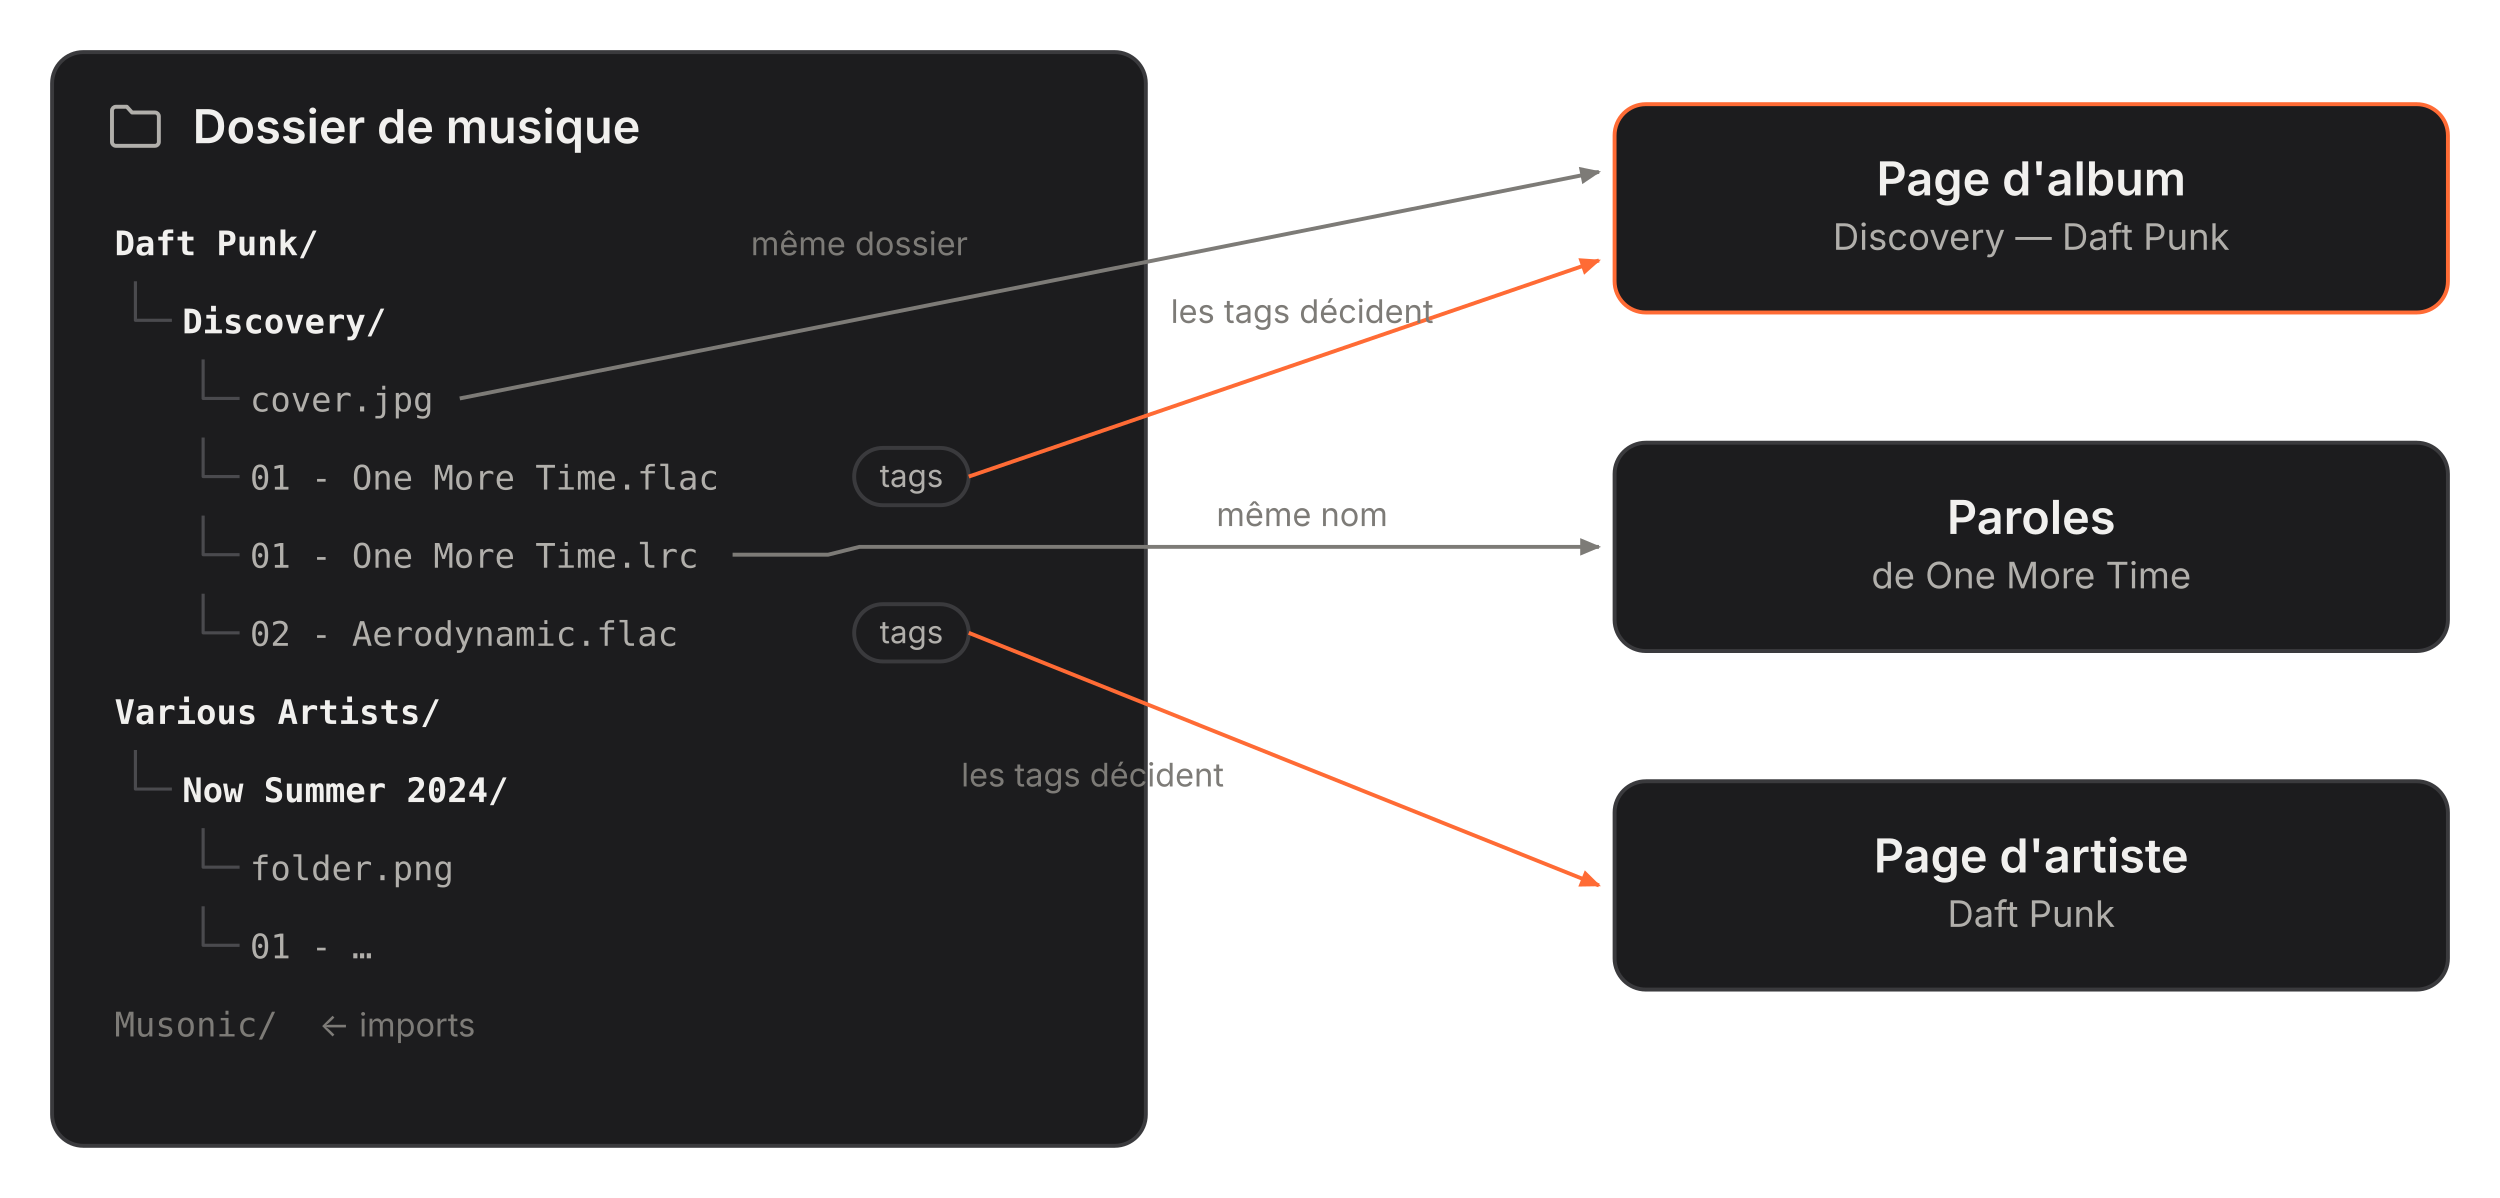
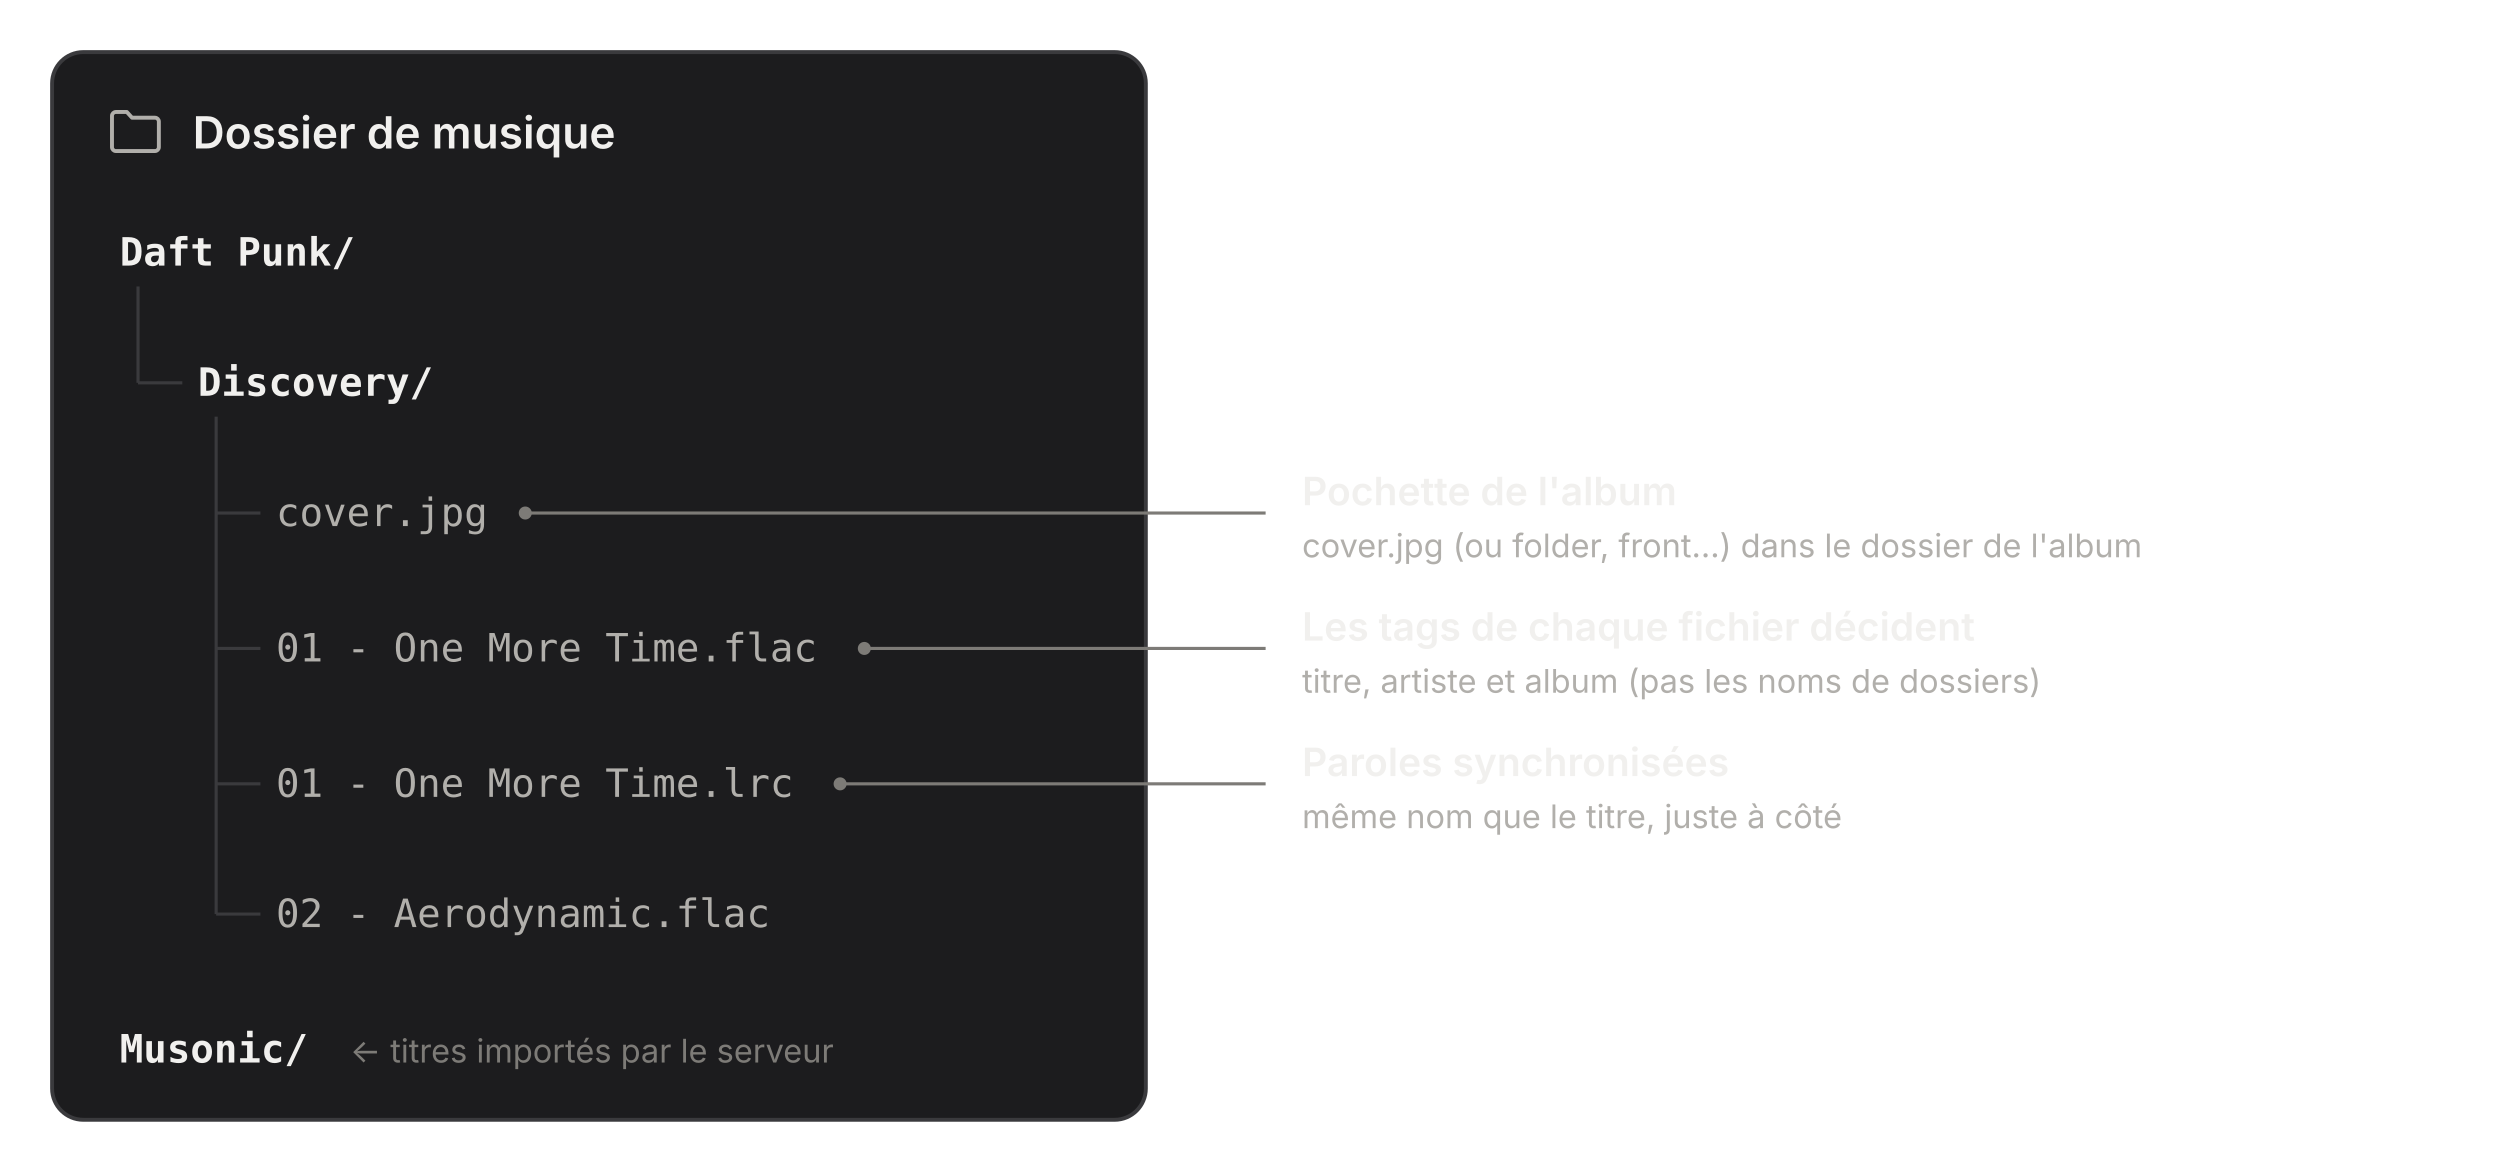
- <svg xmlns="http://www.w3.org/2000/svg" viewBox="0 0 960 460" role="img" aria-labelledby="t d">
+ <svg xmlns="http://www.w3.org/2000/svg" viewBox="0 0 960 450" role="img" aria-labelledby="t d">
  <defs>
    <marker id="ahg" viewBox="0 0 10 10" refX="9" refY="5" markerWidth="8" markerHeight="8" markerUnits="userSpaceOnUse" orient="auto">
      <path d="M0 0.8 L10 5 L0 9.2 Z" fill="#7D7B77" />
    </marker>
    <marker id="aho" viewBox="0 0 10 10" refX="9" refY="5" markerWidth="8" markerHeight="8" markerUnits="userSpaceOnUse" orient="auto">
      <path d="M0 0.8 L10 5 L0 9.2 Z" fill="#FF6B35" />
    </marker>
    <marker id="asg" viewBox="0 0 10 10" refX="1" refY="5" markerWidth="8" markerHeight="8" markerUnits="userSpaceOnUse" orient="auto">
      <path d="M10 0.8 L0 5 L10 9.2 Z" fill="#7D7B77" />
    </marker>
    <marker id="aso" viewBox="0 0 10 10" refX="1" refY="5" markerWidth="8" markerHeight="8" markerUnits="userSpaceOnUse" orient="auto">
      <path d="M10 0.8 L0 5 L10 9.2 Z" fill="#FF6B35" />
    </marker>
  </defs>
-   <rect x="20" y="20" width="420" height="420" rx="12" fill="#1C1C1E" stroke="#3A3A3D" stroke-width="1.5" />
-   <g transform="translate(40 36) scale(1)" fill="none" stroke="#B1AFAB" stroke-width="1.5" stroke-linecap="round" stroke-linejoin="round">
+   <rect x="20" y="20" width="420" height="410" rx="12" fill="#1C1C1E" stroke="#3A3A3D" stroke-width="1.5" />
+   <g transform="translate(40 38) scale(1)" fill="none" stroke="#B1AFAB" stroke-width="1.5" stroke-linecap="round" stroke-linejoin="round">
    <path d="M3 6.5a1.5 1.5 0 0 1 1.5-1.5h4.2l2 2.2h8.8A1.5 1.5 0 0 1 21 8.7v9.8a1.5 1.5 0 0 1-1.5 1.5h-15A1.5 1.5 0 0 1 3 18.5z" />
  </g>
-   <text x="74" y="55" font-family="Inter Variable, Inter, system-ui, sans-serif" font-size="18" fill="#F1F0EE" text-anchor="start" font-weight="600">Dossier de musique</text>
-   <text x="44" y="98" font-family="JetBrains Mono, ui-monospace, SFMono-Regular, Menlo, Consolas, monospace" font-size="13" fill="#F1F0EE" text-anchor="start" font-weight="600">Daft Punk/</text>
-   <path d="M52 108 L52 123 L66 123" fill="none" stroke="#4A4A4E" stroke-width="1.2" stroke-linejoin="round" />
-   <text x="70" y="128" font-family="JetBrains Mono, ui-monospace, SFMono-Regular, Menlo, Consolas, monospace" font-size="13" fill="#F1F0EE" text-anchor="start" font-weight="600">Discovery/</text>
-   <path d="M78 138 L78 153 L92 153" fill="none" stroke="#4A4A4E" stroke-width="1.2" stroke-linejoin="round" />
-   <text x="96" y="158" font-family="JetBrains Mono, ui-monospace, SFMono-Regular, Menlo, Consolas, monospace" font-size="13" fill="#B1AFAB" text-anchor="start">cover.jpg</text>
-   <path d="M78 168 L78 183 L92 183" fill="none" stroke="#4A4A4E" stroke-width="1.2" stroke-linejoin="round" />
-   <text x="96" y="188" font-family="JetBrains Mono, ui-monospace, SFMono-Regular, Menlo, Consolas, monospace" font-size="13" fill="#B1AFAB" text-anchor="start">01 - One More Time.flac</text>
-   <path d="M78 198 L78 213 L92 213" fill="none" stroke="#4A4A4E" stroke-width="1.2" stroke-linejoin="round" />
-   <text x="96" y="218" font-family="JetBrains Mono, ui-monospace, SFMono-Regular, Menlo, Consolas, monospace" font-size="13" fill="#B1AFAB" text-anchor="start">01 - One More Time.lrc</text>
-   <path d="M78 228 L78 243 L92 243" fill="none" stroke="#4A4A4E" stroke-width="1.2" stroke-linejoin="round" />
-   <text x="96" y="248" font-family="JetBrains Mono, ui-monospace, SFMono-Regular, Menlo, Consolas, monospace" font-size="13" fill="#B1AFAB" text-anchor="start">02 - Aerodynamic.flac</text>
-   <text x="44" y="278" font-family="JetBrains Mono, ui-monospace, SFMono-Regular, Menlo, Consolas, monospace" font-size="13" fill="#F1F0EE" text-anchor="start" font-weight="600">Various Artists/</text>
-   <path d="M52 288 L52 303 L66 303" fill="none" stroke="#4A4A4E" stroke-width="1.2" stroke-linejoin="round" />
-   <text x="70" y="308" font-family="JetBrains Mono, ui-monospace, SFMono-Regular, Menlo, Consolas, monospace" font-size="13" fill="#F1F0EE" text-anchor="start" font-weight="600">Now Summer 2024/</text>
-   <path d="M78 318 L78 333 L92 333" fill="none" stroke="#4A4A4E" stroke-width="1.2" stroke-linejoin="round" />
-   <text x="96" y="338" font-family="JetBrains Mono, ui-monospace, SFMono-Regular, Menlo, Consolas, monospace" font-size="13" fill="#B1AFAB" text-anchor="start">folder.png</text>
-   <path d="M78 348 L78 363 L92 363" fill="none" stroke="#4A4A4E" stroke-width="1.2" stroke-linejoin="round" />
-   <text x="96" y="368" font-family="JetBrains Mono, ui-monospace, SFMono-Regular, Menlo, Consolas, monospace" font-size="13" fill="#B1AFAB" text-anchor="start">01 - …</text>
-   <text x="44" y="398" font-family="JetBrains Mono, ui-monospace, SFMono-Regular, Menlo, Consolas, monospace" font-size="13" fill="#7D7B77" text-anchor="start">Musonic/</text>
-   <text x="122.48" y="398" font-family="Inter Variable, Inter, system-ui, sans-serif" font-size="12.5" fill="#7D7B77" text-anchor="start">← imports</text>
-   <rect x="328" y="172" width="44" height="22" rx="11" fill="none" stroke="#3A3A3D" stroke-width="1.5" />
-   <text x="350" y="187" font-family="Inter Variable, Inter, system-ui, sans-serif" font-size="12" fill="#B1AFAB" text-anchor="middle">tags</text>
-   <rect x="328" y="232" width="44" height="22" rx="11" fill="none" stroke="#3A3A3D" stroke-width="1.5" />
-   <text x="350" y="247" font-family="Inter Variable, Inter, system-ui, sans-serif" font-size="12" fill="#B1AFAB" text-anchor="middle">tags</text>
-   <rect x="620" y="40" width="320" height="80" rx="12" fill="#1C1C1E" stroke="#FF6B35" stroke-width="1.5" />
-   <text x="780" y="75.04" font-family="Inter Variable, Inter, system-ui, sans-serif" font-size="18" fill="#F1F0EE" text-anchor="middle" font-weight="600">Page d'album</text>
-   <text x="780" y="95.92" font-family="Inter Variable, Inter, system-ui, sans-serif" font-size="14" fill="#B1AFAB" text-anchor="middle">Discovery — Daft Punk</text>
-   <rect x="620" y="170" width="320" height="80" rx="12" fill="#1C1C1E" stroke="#3A3A3D" stroke-width="1.5" />
-   <text x="780" y="205.04" font-family="Inter Variable, Inter, system-ui, sans-serif" font-size="18" fill="#F1F0EE" text-anchor="middle" font-weight="600">Paroles</text>
-   <text x="780" y="225.92" font-family="Inter Variable, Inter, system-ui, sans-serif" font-size="14" fill="#B1AFAB" text-anchor="middle">de One More Time</text>
-   <rect x="620" y="300" width="320" height="80" rx="12" fill="#1C1C1E" stroke="#3A3A3D" stroke-width="1.5" />
-   <text x="780" y="335.04" font-family="Inter Variable, Inter, system-ui, sans-serif" font-size="18" fill="#F1F0EE" text-anchor="middle" font-weight="600">Page d'artiste</text>
-   <text x="780" y="355.92" font-family="Inter Variable, Inter, system-ui, sans-serif" font-size="14" fill="#B1AFAB" text-anchor="middle">Daft Punk</text>
-   <path d="M176.54 153 L614 66" fill="none" stroke="#7D7B77" stroke-width="1.5" stroke-linejoin="round" marker-end="url(#ahg)" />
-   <text x="330" y="98" font-family="Inter Variable, Inter, system-ui, sans-serif" font-size="12.5" fill="#7D7B77" text-anchor="middle">même dossier</text>
-   <path d="M372 183 L614 100" fill="none" stroke="#FF6B35" stroke-width="1.5" stroke-linejoin="round" marker-end="url(#aho)" />
-   <text x="500" y="124" font-family="Inter Variable, Inter, system-ui, sans-serif" font-size="12.5" fill="#7D7B77" text-anchor="middle">les tags décident</text>
-   <path d="M281.32 213 L318 213 L330 210 L614 210" fill="none" stroke="#7D7B77" stroke-width="1.5" stroke-linejoin="round" marker-end="url(#ahg)" />
-   <text x="500" y="202" font-family="Inter Variable, Inter, system-ui, sans-serif" font-size="12.5" fill="#7D7B77" text-anchor="middle">même nom</text>
-   <path d="M372 243 L614 340" fill="none" stroke="#FF6B35" stroke-width="1.5" stroke-linejoin="round" marker-end="url(#aho)" />
-   <text x="470" y="302" font-family="Inter Variable, Inter, system-ui, sans-serif" font-size="12.5" fill="#7D7B77" text-anchor="end">les tags décident</text>
+   <text x="74" y="57" font-family="Inter Variable, Inter, system-ui, sans-serif" font-size="17" fill="#F1F0EE" text-anchor="start" font-weight="600">Dossier de musique</text>
+   <path d="M53 110 L53 147" fill="none" stroke="#3A3A3D" stroke-width="1.2" stroke-linejoin="round" />
+   <path d="M83 160 L83 351" fill="none" stroke="#3A3A3D" stroke-width="1.2" stroke-linejoin="round" />
+   <path d="M53 147 L70 147" fill="none" stroke="#3A3A3D" stroke-width="1.2" stroke-linejoin="round" />
+   <path d="M83 197 L100 197" fill="none" stroke="#3A3A3D" stroke-width="1.2" stroke-linejoin="round" />
+   <path d="M83 249 L100 249" fill="none" stroke="#3A3A3D" stroke-width="1.2" stroke-linejoin="round" />
+   <path d="M83 301 L100 301" fill="none" stroke="#3A3A3D" stroke-width="1.2" stroke-linejoin="round" />
+   <path d="M83 351 L100 351" fill="none" stroke="#3A3A3D" stroke-width="1.2" stroke-linejoin="round" />
+   <text x="46" y="102" font-family="JetBrains Mono, ui-monospace, SFMono-Regular, Menlo, Consolas, monospace" font-size="15" fill="#F1F0EE" text-anchor="start" font-weight="600">Daft Punk/</text>
+   <text x="76" y="152" font-family="JetBrains Mono, ui-monospace, SFMono-Regular, Menlo, Consolas, monospace" font-size="15" fill="#F1F0EE" text-anchor="start" font-weight="600">Discovery/</text>
+   <text x="106" y="202" font-family="JetBrains Mono, ui-monospace, SFMono-Regular, Menlo, Consolas, monospace" font-size="15" fill="#B1AFAB" text-anchor="start">cover.jpg</text>
+   <text x="106" y="254" font-family="JetBrains Mono, ui-monospace, SFMono-Regular, Menlo, Consolas, monospace" font-size="15" fill="#B1AFAB" text-anchor="start">01 - One More Time.flac</text>
+   <text x="106" y="306" font-family="JetBrains Mono, ui-monospace, SFMono-Regular, Menlo, Consolas, monospace" font-size="15" fill="#B1AFAB" text-anchor="start">01 - One More Time.lrc</text>
+   <text x="106" y="356" font-family="JetBrains Mono, ui-monospace, SFMono-Regular, Menlo, Consolas, monospace" font-size="15" fill="#B1AFAB" text-anchor="start">02 - Aerodynamic.flac</text>
+   <text x="46" y="408" font-family="JetBrains Mono, ui-monospace, SFMono-Regular, Menlo, Consolas, monospace" font-size="15" fill="#F1F0EE" text-anchor="start" font-weight="600">Musonic/</text>
+   <text x="134.4" y="408" font-family="Inter Variable, Inter, system-ui, sans-serif" font-size="12.5" fill="#7D7B77" text-anchor="start">← titres importés par le serveur</text>
+   <path d="M201.7 197 L486 197" fill="none" stroke="#7D7B77" stroke-width="1.2" stroke-linejoin="round" />
+   <circle cx="201.7" cy="197" r="2.5" fill="#7D7B77" />
+   <text x="500" y="194" font-family="Inter Variable, Inter, system-ui, sans-serif" font-size="15" fill="#F1F0EE" text-anchor="start" font-weight="600">Pochette de l'album</text>
+   <text x="500" y="214" font-family="Inter Variable, Inter, system-ui, sans-serif" font-size="12.5" fill="#B1AFAB" text-anchor="start">cover.jpg (ou folder, front…) dans le dossier de l'album</text>
+   <path d="M331.9 249 L486 249" fill="none" stroke="#7D7B77" stroke-width="1.2" stroke-linejoin="round" />
+   <circle cx="331.9" cy="249" r="2.5" fill="#7D7B77" />
+   <text x="500" y="246" font-family="Inter Variable, Inter, system-ui, sans-serif" font-size="15" fill="#F1F0EE" text-anchor="start" font-weight="600">Les tags de chaque fichier décident</text>
+   <text x="500" y="266" font-family="Inter Variable, Inter, system-ui, sans-serif" font-size="12.5" fill="#B1AFAB" text-anchor="start">titre, artiste et album (pas les noms de dossiers)</text>
+   <path d="M322.6 301 L486 301" fill="none" stroke="#7D7B77" stroke-width="1.2" stroke-linejoin="round" />
+   <circle cx="322.6" cy="301" r="2.5" fill="#7D7B77" />
+   <text x="500" y="298" font-family="Inter Variable, Inter, system-ui, sans-serif" font-size="15" fill="#F1F0EE" text-anchor="start" font-weight="600">Paroles synchronisées</text>
+   <text x="500" y="318" font-family="Inter Variable, Inter, system-ui, sans-serif" font-size="12.5" fill="#B1AFAB" text-anchor="start">même nom que le titre, juste à côté</text>
</svg>
